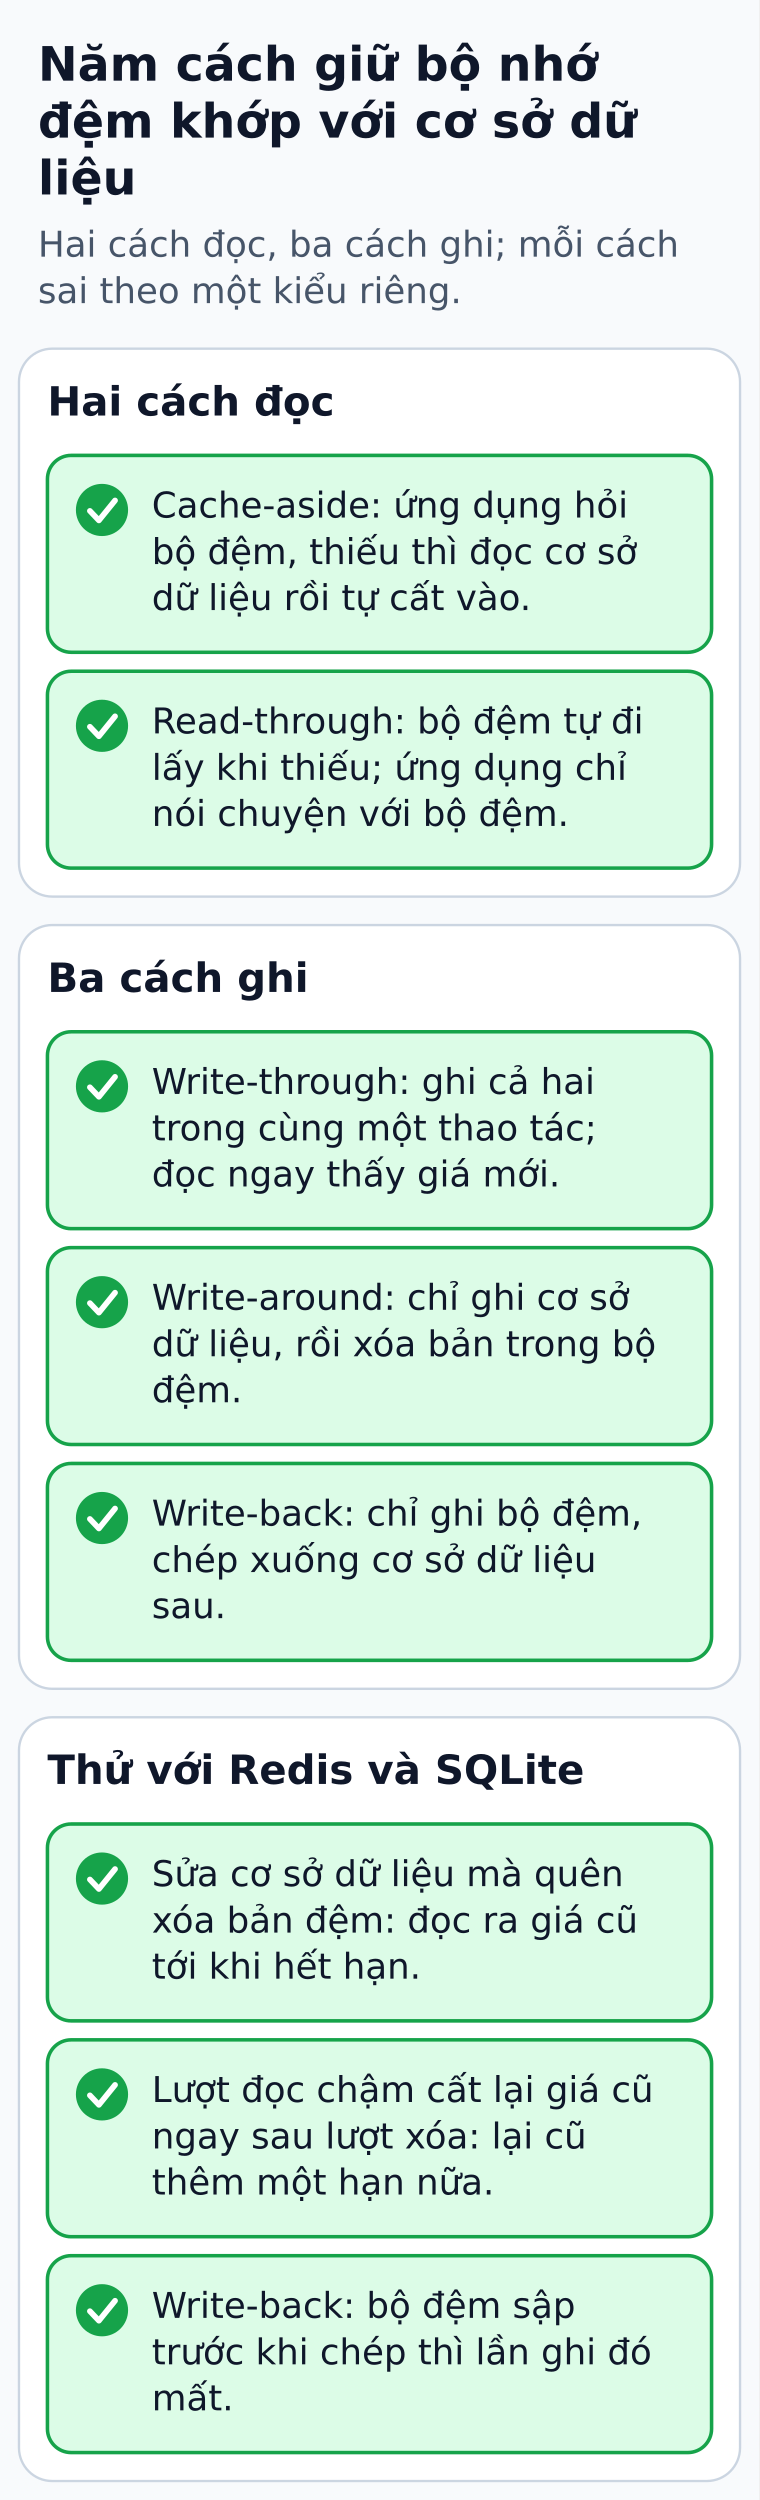
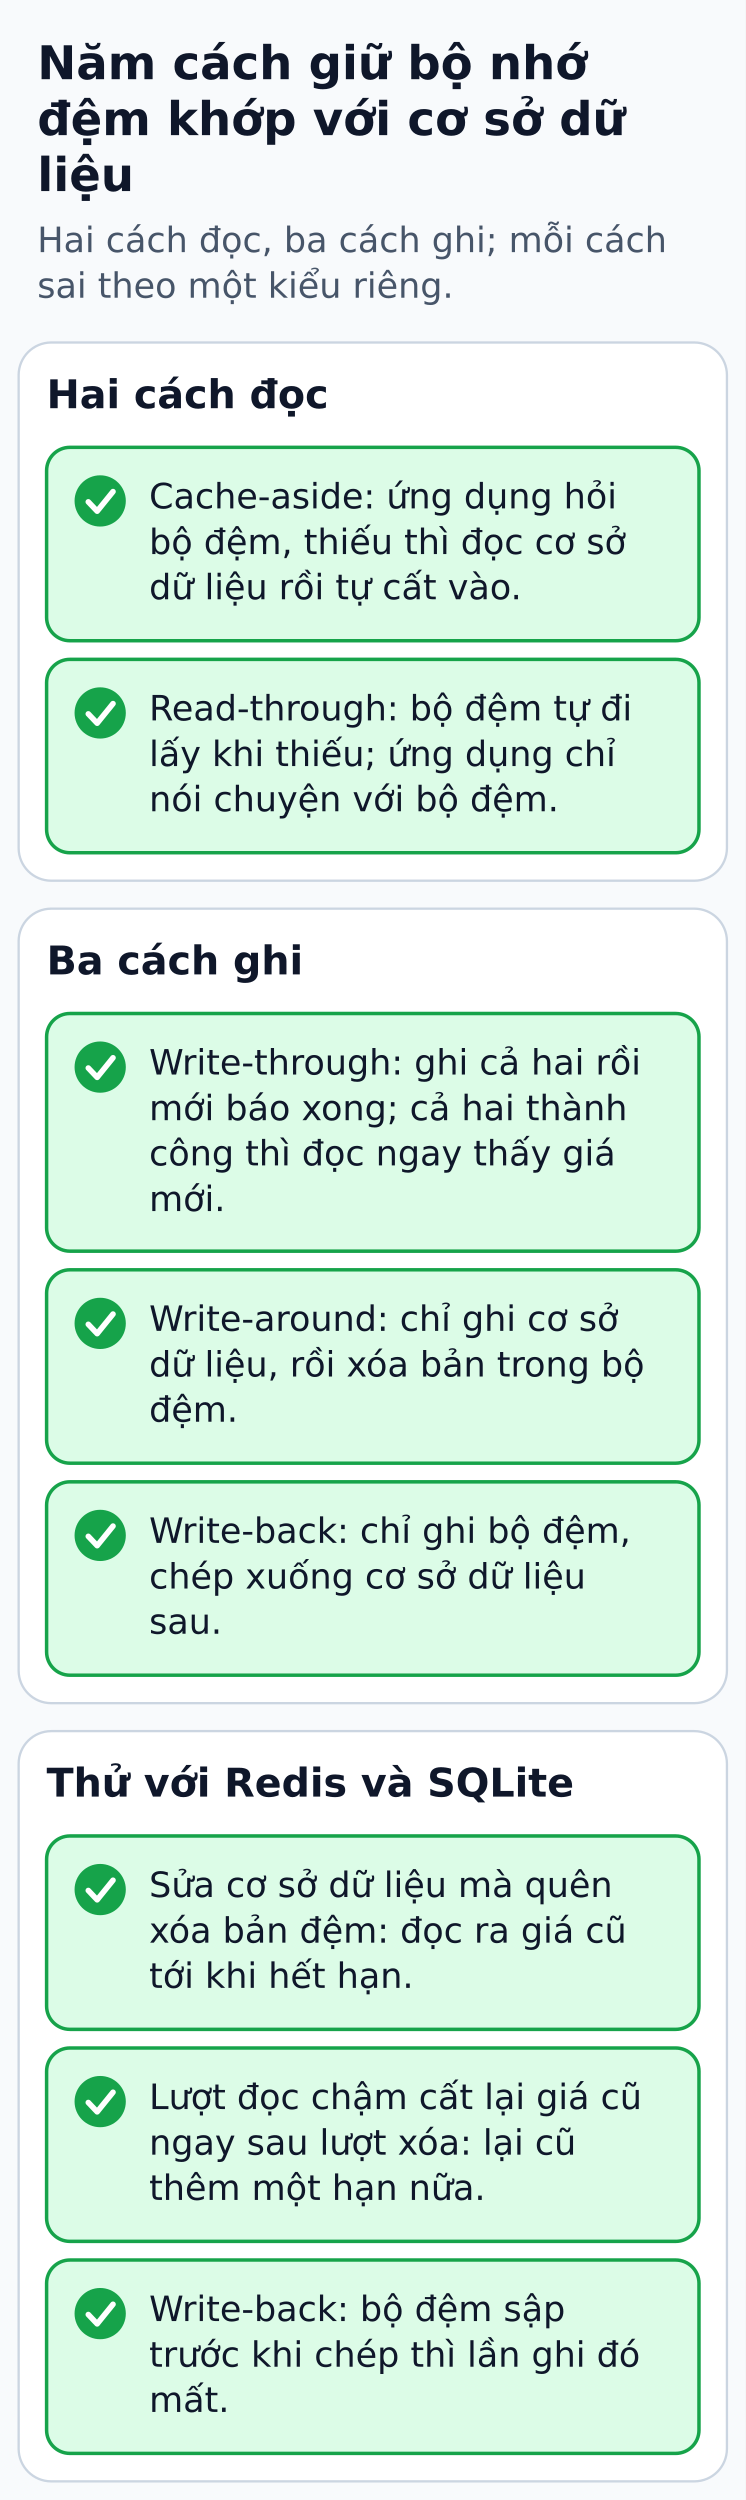
- <svg xmlns="http://www.w3.org/2000/svg" width="320" height="1054" viewBox="0 0 320 1054" role="img" aria-labelledby="title desc">
+ <svg xmlns="http://www.w3.org/2000/svg" width="320" height="1073" viewBox="0 0 320 1073" role="img" aria-labelledby="title desc">
  <defs>
    <marker id="arrow" markerWidth="8" markerHeight="8" refX="6" refY="3" orient="auto">
      <path d="M0,0 L6,3 L0,6" fill="none" stroke="#334155" stroke-width="1.5" />
    </marker>
  </defs>
-   <rect width="320" height="1054" fill="#f8fafc" />
+   <rect width="320" height="1073" fill="#f8fafc" />
  <g font-family="DejaVu Sans, Arial, sans-serif" fill="#0f172a">
    <text x="16" y="34" font-size="20" fill="#0f172a" font-weight="bold" text-anchor="start">Năm cách giữ bộ nhớ</text>
    <text x="16" y="58" font-size="20" fill="#0f172a" font-weight="bold" text-anchor="start">đệm khớp với cơ sở dữ</text>
    <text x="16" y="82" font-size="20" fill="#0f172a" font-weight="bold" text-anchor="start">liệu</text>
    <text x="16" y="108.2" font-size="15" fill="#475569" font-weight="normal" text-anchor="start">Hai cách đọc, ba cách ghi; mỗi cách</text>
    <text x="16" y="127.8" font-size="15" fill="#475569" font-weight="normal" text-anchor="start">sai theo một kiểu riêng.</text>
    <rect x="8" y="147" width="304" height="231" rx="14" fill="#ffffff" stroke="#cbd5e1" stroke-width="1" />
    <text x="20" y="175.2" font-size="17" fill="#0f172a" font-weight="bold" text-anchor="start">Hai cách đọc</text>
    <rect x="20" y="192" width="280" height="83" rx="10" fill="#dcfce7" stroke="#16a34a" stroke-width="1.5" />
    <circle cx="43" cy="215" r="11" fill="#16a34a" />
    <polyline points="37.9,215.4 41.7,219.4 48.5,211" fill="none" stroke="#ffffff" stroke-width="2.4" stroke-linecap="round" stroke-linejoin="round" />
    <text x="64" y="218.2" font-size="15" fill="#0f172a" font-weight="normal" text-anchor="start">Cache-aside: ứng dụng hỏi</text>
    <text x="64" y="237.8" font-size="15" fill="#0f172a" font-weight="normal" text-anchor="start">bộ đệm, thiếu thì đọc cơ sở</text>
    <text x="64" y="257.2" font-size="15" fill="#0f172a" font-weight="normal" text-anchor="start">dữ liệu rồi tự cất vào.</text>
    <rect x="20" y="283" width="280" height="83" rx="10" fill="#dcfce7" stroke="#16a34a" stroke-width="1.5" />
    <circle cx="43" cy="306" r="11" fill="#16a34a" />
    <polyline points="37.9,306.4 41.7,310.4 48.5,302" fill="none" stroke="#ffffff" stroke-width="2.4" stroke-linecap="round" stroke-linejoin="round" />
    <text x="64" y="309.2" font-size="15" fill="#0f172a" font-weight="normal" text-anchor="start">Read-through: bộ đệm tự đi</text>
    <text x="64" y="328.8" font-size="15" fill="#0f172a" font-weight="normal" text-anchor="start">lấy khi thiếu; ứng dụng chỉ</text>
    <text x="64" y="348.2" font-size="15" fill="#0f172a" font-weight="normal" text-anchor="start">nói chuyện với bộ đệm.</text>
-     <rect x="8" y="390" width="304" height="322" rx="14" fill="#ffffff" stroke="#cbd5e1" stroke-width="1" />
+     <rect x="8" y="390" width="304" height="341" rx="14" fill="#ffffff" stroke="#cbd5e1" stroke-width="1" />
    <text x="20" y="418.2" font-size="17" fill="#0f172a" font-weight="bold" text-anchor="start">Ba cách ghi</text>
-     <rect x="20" y="435" width="280" height="83" rx="10" fill="#dcfce7" stroke="#16a34a" stroke-width="1.5" />
+     <rect x="20" y="435" width="280" height="102" rx="10" fill="#dcfce7" stroke="#16a34a" stroke-width="1.5" />
    <circle cx="43" cy="458" r="11" fill="#16a34a" />
    <polyline points="37.9,458.4 41.7,462.4 48.5,454" fill="none" stroke="#ffffff" stroke-width="2.4" stroke-linecap="round" stroke-linejoin="round" />
-     <text x="64" y="461.2" font-size="15" fill="#0f172a" font-weight="normal" text-anchor="start">Write-through: ghi cả hai</text>
-     <text x="64" y="480.8" font-size="15" fill="#0f172a" font-weight="normal" text-anchor="start">trong cùng một thao tác;</text>
-     <text x="64" y="500.2" font-size="15" fill="#0f172a" font-weight="normal" text-anchor="start">đọc ngay thấy giá mới.</text>
-     <rect x="20" y="526" width="280" height="83" rx="10" fill="#dcfce7" stroke="#16a34a" stroke-width="1.5" />
-     <circle cx="43" cy="549" r="11" fill="#16a34a" />
-     <polyline points="37.9,549.4 41.7,553.4 48.5,545" fill="none" stroke="#ffffff" stroke-width="2.4" stroke-linecap="round" stroke-linejoin="round" />
-     <text x="64" y="552.2" font-size="15" fill="#0f172a" font-weight="normal" text-anchor="start">Write-around: chỉ ghi cơ sở</text>
-     <text x="64" y="571.8" font-size="15" fill="#0f172a" font-weight="normal" text-anchor="start">dữ liệu, rồi xóa bản trong bộ</text>
-     <text x="64" y="591.2" font-size="15" fill="#0f172a" font-weight="normal" text-anchor="start">đệm.</text>
-     <rect x="20" y="617" width="280" height="83" rx="10" fill="#dcfce7" stroke="#16a34a" stroke-width="1.5" />
-     <circle cx="43" cy="640" r="11" fill="#16a34a" />
-     <polyline points="37.9,640.4 41.7,644.4 48.5,636" fill="none" stroke="#ffffff" stroke-width="2.4" stroke-linecap="round" stroke-linejoin="round" />
-     <text x="64" y="643.2" font-size="15" fill="#0f172a" font-weight="normal" text-anchor="start">Write-back: chỉ ghi bộ đệm,</text>
-     <text x="64" y="662.8" font-size="15" fill="#0f172a" font-weight="normal" text-anchor="start">chép xuống cơ sở dữ liệu</text>
-     <text x="64" y="682.2" font-size="15" fill="#0f172a" font-weight="normal" text-anchor="start">sau.</text>
-     <rect x="8" y="724" width="304" height="322" rx="14" fill="#ffffff" stroke="#cbd5e1" stroke-width="1" />
-     <text x="20" y="752.1" font-size="17" fill="#0f172a" font-weight="bold" text-anchor="start">Thử với Redis và SQLite</text>
-     <rect x="20" y="769" width="280" height="83" rx="10" fill="#dcfce7" stroke="#16a34a" stroke-width="1.5" />
-     <circle cx="43" cy="792" r="11" fill="#16a34a" />
-     <polyline points="37.9,792.4 41.7,796.4 48.5,788" fill="none" stroke="#ffffff" stroke-width="2.4" stroke-linecap="round" stroke-linejoin="round" />
-     <text x="64" y="795.2" font-size="15" fill="#0f172a" font-weight="normal" text-anchor="start">Sửa cơ sở dữ liệu mà quên</text>
-     <text x="64" y="814.8" font-size="15" fill="#0f172a" font-weight="normal" text-anchor="start">xóa bản đệm: đọc ra giá cũ</text>
-     <text x="64" y="834.2" font-size="15" fill="#0f172a" font-weight="normal" text-anchor="start">tới khi hết hạn.</text>
-     <rect x="20" y="860" width="280" height="83" rx="10" fill="#dcfce7" stroke="#16a34a" stroke-width="1.5" />
-     <circle cx="43" cy="883" r="11" fill="#16a34a" />
-     <polyline points="37.9,883.4 41.7,887.4 48.5,879" fill="none" stroke="#ffffff" stroke-width="2.4" stroke-linecap="round" stroke-linejoin="round" />
-     <text x="64" y="886.2" font-size="15" fill="#0f172a" font-weight="normal" text-anchor="start">Lượt đọc chậm cất lại giá cũ</text>
-     <text x="64" y="905.8" font-size="15" fill="#0f172a" font-weight="normal" text-anchor="start">ngay sau lượt xóa: lại cũ</text>
-     <text x="64" y="925.2" font-size="15" fill="#0f172a" font-weight="normal" text-anchor="start">thêm một hạn nữa.</text>
-     <rect x="20" y="951" width="280" height="83" rx="10" fill="#dcfce7" stroke="#16a34a" stroke-width="1.5" />
-     <circle cx="43" cy="974" r="11" fill="#16a34a" />
-     <polyline points="37.9,974.4 41.7,978.4 48.5,970" fill="none" stroke="#ffffff" stroke-width="2.4" stroke-linecap="round" stroke-linejoin="round" />
-     <text x="64" y="977.2" font-size="15" fill="#0f172a" font-weight="normal" text-anchor="start">Write-back: bộ đệm sập</text>
-     <text x="64" y="996.8" font-size="15" fill="#0f172a" font-weight="normal" text-anchor="start">trước khi chép thì lần ghi đó</text>
-     <text x="64" y="1016.2" font-size="15" fill="#0f172a" font-weight="normal" text-anchor="start">mất.</text>
+     <text x="64" y="461.2" font-size="15" fill="#0f172a" font-weight="normal" text-anchor="start">Write-through: ghi cả hai rồi</text>
+     <text x="64" y="480.8" font-size="15" fill="#0f172a" font-weight="normal" text-anchor="start">mới báo xong; cả hai thành</text>
+     <text x="64" y="500.2" font-size="15" fill="#0f172a" font-weight="normal" text-anchor="start">công thì đọc ngay thấy giá</text>
+     <text x="64" y="519.8" font-size="15" fill="#0f172a" font-weight="normal" text-anchor="start">mới.</text>
+     <rect x="20" y="545" width="280" height="83" rx="10" fill="#dcfce7" stroke="#16a34a" stroke-width="1.5" />
+     <circle cx="43" cy="568" r="11" fill="#16a34a" />
+     <polyline points="37.9,568.4 41.7,572.4 48.5,564" fill="none" stroke="#ffffff" stroke-width="2.4" stroke-linecap="round" stroke-linejoin="round" />
+     <text x="64" y="571.2" font-size="15" fill="#0f172a" font-weight="normal" text-anchor="start">Write-around: chỉ ghi cơ sở</text>
+     <text x="64" y="590.8" font-size="15" fill="#0f172a" font-weight="normal" text-anchor="start">dữ liệu, rồi xóa bản trong bộ</text>
+     <text x="64" y="610.2" font-size="15" fill="#0f172a" font-weight="normal" text-anchor="start">đệm.</text>
+     <rect x="20" y="636" width="280" height="83" rx="10" fill="#dcfce7" stroke="#16a34a" stroke-width="1.5" />
+     <circle cx="43" cy="659" r="11" fill="#16a34a" />
+     <polyline points="37.9,659.4 41.7,663.4 48.5,655" fill="none" stroke="#ffffff" stroke-width="2.4" stroke-linecap="round" stroke-linejoin="round" />
+     <text x="64" y="662.2" font-size="15" fill="#0f172a" font-weight="normal" text-anchor="start">Write-back: chỉ ghi bộ đệm,</text>
+     <text x="64" y="681.8" font-size="15" fill="#0f172a" font-weight="normal" text-anchor="start">chép xuống cơ sở dữ liệu</text>
+     <text x="64" y="701.2" font-size="15" fill="#0f172a" font-weight="normal" text-anchor="start">sau.</text>
+     <rect x="8" y="743" width="304" height="322" rx="14" fill="#ffffff" stroke="#cbd5e1" stroke-width="1" />
+     <text x="20" y="771.1" font-size="17" fill="#0f172a" font-weight="bold" text-anchor="start">Thử với Redis và SQLite</text>
+     <rect x="20" y="788" width="280" height="83" rx="10" fill="#dcfce7" stroke="#16a34a" stroke-width="1.5" />
+     <circle cx="43" cy="811" r="11" fill="#16a34a" />
+     <polyline points="37.9,811.4 41.7,815.4 48.5,807" fill="none" stroke="#ffffff" stroke-width="2.4" stroke-linecap="round" stroke-linejoin="round" />
+     <text x="64" y="814.2" font-size="15" fill="#0f172a" font-weight="normal" text-anchor="start">Sửa cơ sở dữ liệu mà quên</text>
+     <text x="64" y="833.8" font-size="15" fill="#0f172a" font-weight="normal" text-anchor="start">xóa bản đệm: đọc ra giá cũ</text>
+     <text x="64" y="853.2" font-size="15" fill="#0f172a" font-weight="normal" text-anchor="start">tới khi hết hạn.</text>
+     <rect x="20" y="879" width="280" height="83" rx="10" fill="#dcfce7" stroke="#16a34a" stroke-width="1.5" />
+     <circle cx="43" cy="902" r="11" fill="#16a34a" />
+     <polyline points="37.9,902.4 41.7,906.4 48.5,898" fill="none" stroke="#ffffff" stroke-width="2.4" stroke-linecap="round" stroke-linejoin="round" />
+     <text x="64" y="905.2" font-size="15" fill="#0f172a" font-weight="normal" text-anchor="start">Lượt đọc chậm cất lại giá cũ</text>
+     <text x="64" y="924.8" font-size="15" fill="#0f172a" font-weight="normal" text-anchor="start">ngay sau lượt xóa: lại cũ</text>
+     <text x="64" y="944.2" font-size="15" fill="#0f172a" font-weight="normal" text-anchor="start">thêm một hạn nữa.</text>
+     <rect x="20" y="970" width="280" height="83" rx="10" fill="#dcfce7" stroke="#16a34a" stroke-width="1.5" />
+     <circle cx="43" cy="993" r="11" fill="#16a34a" />
+     <polyline points="37.9,993.4 41.7,997.4 48.5,989" fill="none" stroke="#ffffff" stroke-width="2.4" stroke-linecap="round" stroke-linejoin="round" />
+     <text x="64" y="996.2" font-size="15" fill="#0f172a" font-weight="normal" text-anchor="start">Write-back: bộ đệm sập</text>
+     <text x="64" y="1015.8" font-size="15" fill="#0f172a" font-weight="normal" text-anchor="start">trước khi chép thì lần ghi đó</text>
+     <text x="64" y="1035.2" font-size="15" fill="#0f172a" font-weight="normal" text-anchor="start">mất.</text>
  </g>
</svg>
